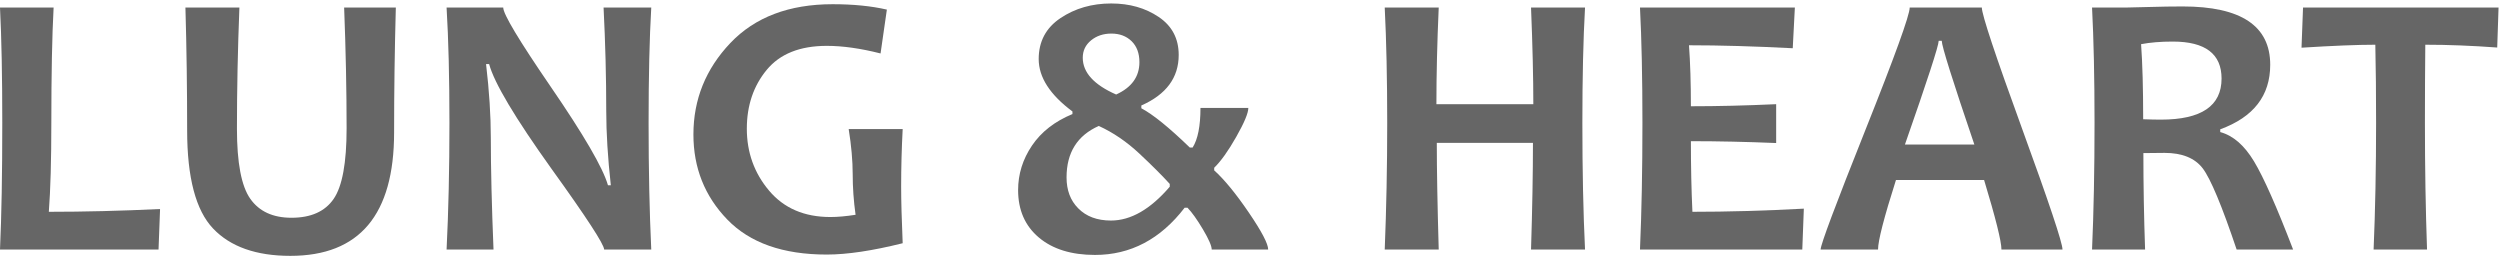
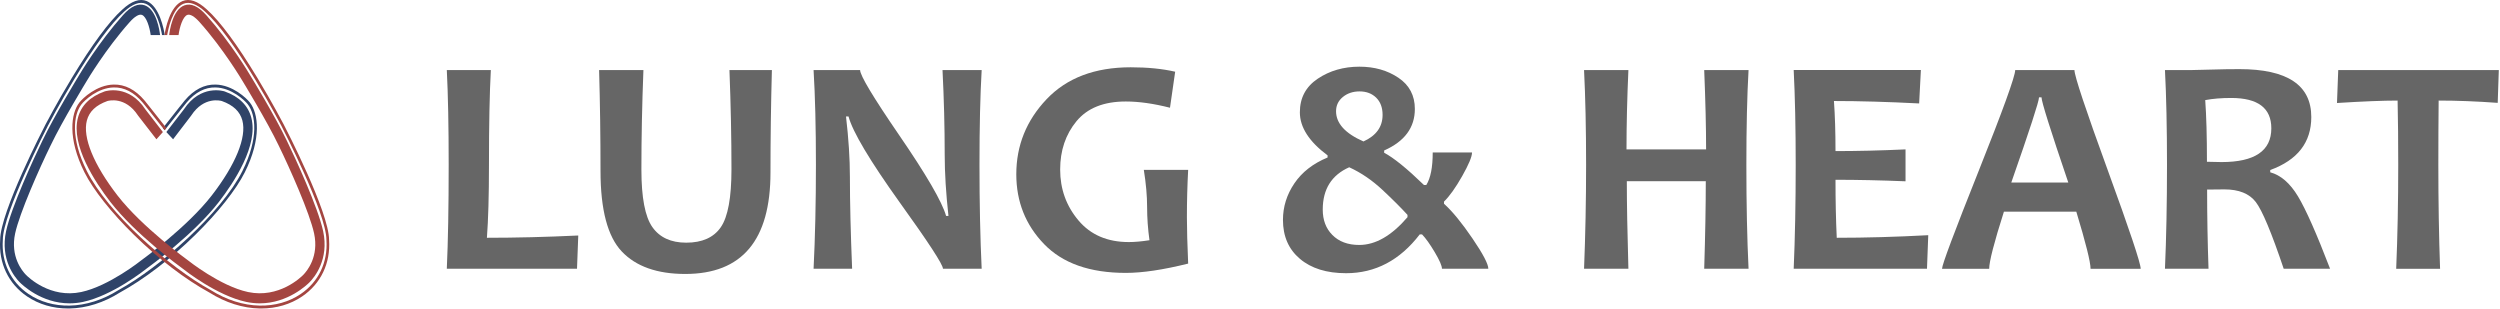
- <svg xmlns="http://www.w3.org/2000/svg" width="193px" height="20px" viewBox="0 0 193 20" version="1.1">
+ <svg xmlns="http://www.w3.org/2000/svg" width="235px" height="29px" viewBox="0 0 235 29" version="1.1">
  <defs />
  <g id="Lung&amp;Heart" stroke="none" stroke-width="1" fill="none" fill-rule="evenodd">
-     <g id="Inicio" transform="translate(-57, -30)" fill="#666666">
+     <g id="Inicio" transform="translate(-73, -24)">
      <g id="topbar_menu">
-         <g id="LOGO" transform="translate(57, 30)">
-           <path d="M12.357,16.137 L12.239,19.264 L0,19.264 C0.119,16.672 0.176,13.416 0.176,9.493 C0.176,5.897 0.119,2.927 0,0.584 L4.139,0.584 C4.021,2.754 3.963,5.725 3.963,9.493 C3.963,12.373 3.898,14.659 3.77,16.351 C6.481,16.351 9.343,16.28 12.357,16.137" id="Fill-56" />
-           <path d="M30.558,0.584 C30.47,3.798 30.425,7.011 30.425,10.225 C30.425,16.578 27.755,19.752 22.415,19.752 C19.774,19.752 17.786,19.048 16.45,17.642 C15.115,16.237 14.448,13.712 14.448,10.067 C14.448,6.854 14.404,3.692 14.315,0.584 L18.482,0.584 C18.355,3.817 18.292,6.934 18.292,9.938 C18.292,12.568 18.634,14.372 19.322,15.346 C20.009,16.322 21.069,16.811 22.504,16.811 C24.005,16.811 25.09,16.326 25.758,15.355 C26.426,14.384 26.758,12.568 26.758,9.91 C26.758,6.992 26.695,3.883 26.568,0.584 L30.558,0.584 Z" id="Fill-57" />
-           <path d="M50.277,19.264 L46.639,19.264 C46.639,18.873 45.29,16.802 42.59,13.051 C39.763,9.102 38.151,6.399 37.76,4.945 L37.524,4.945 C37.77,7.04 37.891,8.934 37.891,10.628 C37.891,12.989 37.961,15.869 38.099,19.264 L34.476,19.264 C34.624,16.3 34.697,13.043 34.697,9.492 C34.697,6.002 34.624,3.032 34.476,0.584 L38.849,0.584 C38.849,1.09 40.062,3.113 42.487,6.653 C45.068,10.412 46.552,12.961 46.934,14.3 L47.155,14.3 C46.92,12.167 46.802,10.254 46.802,8.56 C46.802,5.968 46.733,3.31 46.596,0.584 L50.277,0.584 C50.14,2.956 50.071,5.924 50.071,9.492 C50.071,13.09 50.14,16.347 50.277,19.264" id="Fill-58" />
-           <path d="M69.687,18.777 C67.35,19.36 65.396,19.652 63.826,19.652 C60.447,19.652 57.89,18.751 56.145,16.946 C54.403,15.144 53.532,12.956 53.532,10.383 C53.532,7.677 54.482,5.323 56.382,3.322 C58.282,1.325 60.916,0.325 64.283,0.325 C65.863,0.325 67.257,0.463 68.466,0.741 L67.979,4.127 C66.437,3.735 65.054,3.54 63.826,3.54 C61.753,3.54 60.208,4.159 59.187,5.397 C58.166,6.636 57.655,8.15 57.655,9.938 C57.655,11.765 58.227,13.358 59.372,14.716 C60.515,16.075 62.093,16.754 64.106,16.754 C64.665,16.754 65.313,16.696 66.05,16.581 C65.902,15.52 65.828,14.477 65.828,13.453 C65.828,12.42 65.726,11.258 65.519,9.966 L69.687,9.966 C69.609,11.439 69.569,12.923 69.569,14.416 C69.569,15.495 69.609,16.95 69.687,18.777" id="Fill-59" />
-           <path d="M87.963,4.802 C87.963,4.112 87.761,3.573 87.359,3.179 C86.956,2.788 86.437,2.592 85.798,2.592 C85.179,2.592 84.657,2.767 84.229,3.116 C83.802,3.466 83.589,3.911 83.589,4.458 C83.589,5.595 84.449,6.542 86.166,7.297 C87.363,6.753 87.963,5.921 87.963,4.802 M90.305,14.416 L90.305,14.199 C89.714,13.549 88.933,12.768 87.955,11.853 C86.978,10.94 85.936,10.23 84.826,9.723 C83.167,10.46 82.338,11.783 82.338,13.698 C82.338,14.683 82.636,15.478 83.235,16.079 C83.854,16.711 84.699,17.026 85.768,17.026 C87.301,17.026 88.812,16.155 90.305,14.416 M97.903,19.264 L93.544,19.264 C93.544,18.988 93.318,18.468 92.867,17.707 C92.414,16.946 92.017,16.391 91.675,16.036 L91.454,16.036 C89.588,18.466 87.281,19.681 84.531,19.681 C82.706,19.681 81.26,19.231 80.195,18.332 C79.13,17.432 78.598,16.213 78.598,14.673 C78.598,13.44 78.956,12.293 79.672,11.235 C80.387,10.179 81.429,9.369 82.793,8.805 L82.793,8.604 C81.056,7.313 80.187,5.963 80.187,4.558 C80.187,3.199 80.749,2.146 81.874,1.394 C82.997,0.644 84.301,0.268 85.784,0.268 C87.197,0.268 88.419,0.614 89.45,1.308 C90.48,2.001 90.996,2.978 90.996,4.243 C90.996,5.993 90.036,7.293 88.111,8.144 L88.111,8.359 C89.003,8.829 90.251,9.839 91.851,11.388 L92.073,11.388 C92.475,10.746 92.676,9.728 92.676,8.332 L96.371,8.332 C96.371,8.724 96.061,9.465 95.444,10.555 C94.826,11.646 94.256,12.444 93.736,12.951 L93.736,13.152 C94.521,13.86 95.412,14.947 96.407,16.408 C97.404,17.872 97.903,18.824 97.903,19.264" id="Fill-60" />
-           <path d="M122.364,19.264 L118.196,19.264 C118.294,16.1 118.344,13.354 118.344,11.03 L110.921,11.03 C110.921,13.114 110.971,15.86 111.069,19.264 L106.901,19.264 C107.028,16.108 107.093,12.851 107.093,9.492 C107.093,6.099 107.028,3.127 106.901,0.584 L111.069,0.584 C110.95,3.271 110.891,5.758 110.891,8.044 L118.373,8.044 C118.373,6.026 118.315,3.539 118.196,0.584 L122.364,0.584 C122.226,3.014 122.159,5.982 122.159,9.492 C122.159,13.157 122.226,16.413 122.364,19.264" id="Fill-61" />
-           <path d="M139.256,16.108 L139.137,19.264 L126.607,19.264 C126.732,16.375 126.796,13.118 126.796,9.493 C126.796,6.012 126.732,3.042 126.607,0.583 L138.563,0.583 L138.4,3.724 C135.457,3.573 132.786,3.495 130.39,3.495 C130.487,4.825 130.537,6.395 130.537,8.203 C132.587,8.203 134.783,8.15 137.12,8.043 L137.12,11.042 C134.822,10.948 132.629,10.899 130.537,10.899 C130.537,12.841 130.575,14.659 130.654,16.351 C133.345,16.351 136.212,16.271 139.256,16.108" id="Fill-62" />
-           <path d="M152.42,11.158 C150.741,6.223 149.903,3.553 149.903,3.152 L149.667,3.152 C149.667,3.525 148.797,6.193 147.061,11.158 L152.42,11.158 Z M159.225,19.265 L154.512,19.265 C154.512,18.633 154.066,16.844 153.173,13.898 L146.368,13.898 C145.444,16.798 144.984,18.585 144.984,19.265 L140.551,19.265 C140.551,18.891 141.696,15.831 143.99,10.081 C146.283,4.334 147.429,1.167 147.429,0.584 L152.997,0.584 C152.997,1.128 154.033,4.249 156.109,9.945 C158.186,15.642 159.225,18.748 159.225,19.265 L159.225,19.265 Z" id="Fill-63" />
-           <path d="M171.505,6.064 C171.505,4.161 170.249,3.209 167.736,3.209 C166.813,3.209 165.998,3.276 165.292,3.41 C165.399,4.893 165.453,6.824 165.453,9.206 C165.993,9.226 166.449,9.235 166.824,9.235 C169.946,9.235 171.505,8.178 171.505,6.064 M177.028,19.264 L172.668,19.264 C171.53,15.879 170.654,13.789 170.048,12.994 C169.439,12.201 168.456,11.803 167.102,11.803 C166.534,11.803 165.988,11.808 165.469,11.819 C165.469,14.276 165.513,16.758 165.601,19.264 L161.506,19.264 C161.633,16.375 161.698,13.118 161.698,9.492 C161.698,6.012 161.633,3.041 161.506,0.584 L164.054,0.584 C164.347,0.584 164.964,0.569 165.901,0.54 C166.841,0.511 167.707,0.498 168.502,0.498 C173.008,0.498 175.261,1.999 175.261,5.002 C175.261,7.384 173.974,9.044 171.402,9.982 L171.402,10.196 C172.394,10.464 173.263,11.217 174.01,12.456 C174.756,13.695 175.761,15.965 177.028,19.264" id="Fill-64" />
-           <path d="M192.888,0.584 L192.785,3.669 C190.822,3.525 188.97,3.453 187.233,3.453 C187.215,5.261 187.204,7.275 187.204,9.492 C187.204,12.936 187.259,16.193 187.367,19.265 L183.242,19.265 C183.371,16.223 183.434,12.966 183.434,9.492 C183.434,7.313 183.416,5.299 183.375,3.453 C181.991,3.453 180.091,3.53 177.677,3.682 L177.794,0.584 L192.888,0.584 Z" id="Fill-65" />
+         <g id="Group-5" transform="translate(73, 24)">
+           <g id="LOGO" transform="translate(42, 6)" fill="#666666">
+             <path d="M12.357,16.137 L12.239,19.264 L0,19.264 C0.119,16.672 0.176,13.416 0.176,9.493 C0.176,5.897 0.119,2.927 0,0.584 L4.139,0.584 C4.021,2.754 3.963,5.725 3.963,9.493 C3.963,12.373 3.898,14.659 3.77,16.351 C6.481,16.351 9.343,16.28 12.357,16.137" id="Fill-56" />
+             <path d="M30.558,0.584 C30.47,3.798 30.425,7.011 30.425,10.225 C30.425,16.578 27.755,19.752 22.415,19.752 C19.774,19.752 17.786,19.048 16.45,17.642 C15.115,16.237 14.448,13.712 14.448,10.067 C14.448,6.854 14.404,3.692 14.315,0.584 L18.482,0.584 C18.355,3.817 18.292,6.934 18.292,9.938 C18.292,12.568 18.634,14.372 19.322,15.346 C20.009,16.322 21.069,16.811 22.504,16.811 C24.005,16.811 25.09,16.326 25.758,15.355 C26.426,14.384 26.758,12.568 26.758,9.91 C26.758,6.992 26.695,3.883 26.568,0.584 L30.558,0.584 Z" id="Fill-57" />
+             <path d="M50.277,19.264 L46.639,19.264 C46.639,18.873 45.29,16.802 42.59,13.051 C39.763,9.102 38.151,6.399 37.76,4.945 L37.524,4.945 C37.77,7.04 37.891,8.934 37.891,10.628 C37.891,12.989 37.961,15.869 38.099,19.264 L34.476,19.264 C34.624,16.3 34.697,13.043 34.697,9.492 C34.697,6.002 34.624,3.032 34.476,0.584 L38.849,0.584 C38.849,1.09 40.062,3.113 42.487,6.653 C45.068,10.412 46.552,12.961 46.934,14.3 L47.155,14.3 C46.92,12.167 46.802,10.254 46.802,8.56 C46.802,5.968 46.733,3.31 46.596,0.584 L50.277,0.584 C50.14,2.956 50.071,5.924 50.071,9.492 C50.071,13.09 50.14,16.347 50.277,19.264" id="Fill-58" />
+             <path d="M69.687,18.777 C67.35,19.36 65.396,19.652 63.826,19.652 C60.447,19.652 57.89,18.751 56.145,16.946 C54.403,15.144 53.532,12.956 53.532,10.383 C53.532,7.677 54.482,5.323 56.382,3.322 C58.282,1.325 60.916,0.325 64.283,0.325 C65.863,0.325 67.257,0.463 68.466,0.741 L67.979,4.127 C66.437,3.735 65.054,3.54 63.826,3.54 C61.753,3.54 60.208,4.159 59.187,5.397 C58.166,6.636 57.655,8.15 57.655,9.938 C57.655,11.765 58.227,13.358 59.372,14.716 C60.515,16.075 62.093,16.754 64.106,16.754 C64.665,16.754 65.313,16.696 66.05,16.581 C65.902,15.52 65.828,14.477 65.828,13.453 C65.828,12.42 65.726,11.258 65.519,9.966 L69.687,9.966 C69.609,11.439 69.569,12.923 69.569,14.416 C69.569,15.495 69.609,16.95 69.687,18.777" id="Fill-59" />
+             <path d="M87.963,4.802 C87.963,4.112 87.761,3.573 87.359,3.179 C86.956,2.788 86.437,2.592 85.798,2.592 C85.179,2.592 84.657,2.767 84.229,3.116 C83.802,3.466 83.589,3.911 83.589,4.458 C83.589,5.595 84.449,6.542 86.166,7.297 C87.363,6.753 87.963,5.921 87.963,4.802 M90.305,14.416 L90.305,14.199 C89.714,13.549 88.933,12.768 87.955,11.853 C86.978,10.94 85.936,10.23 84.826,9.723 C83.167,10.46 82.338,11.783 82.338,13.698 C82.338,14.683 82.636,15.478 83.235,16.079 C83.854,16.711 84.699,17.026 85.768,17.026 C87.301,17.026 88.812,16.155 90.305,14.416 M97.903,19.264 L93.544,19.264 C93.544,18.988 93.318,18.468 92.867,17.707 C92.414,16.946 92.017,16.391 91.675,16.036 L91.454,16.036 C89.588,18.466 87.281,19.681 84.531,19.681 C82.706,19.681 81.26,19.231 80.195,18.332 C79.13,17.432 78.598,16.213 78.598,14.673 C78.598,13.44 78.956,12.293 79.672,11.235 C80.387,10.179 81.429,9.369 82.793,8.805 L82.793,8.604 C81.056,7.313 80.187,5.963 80.187,4.558 C80.187,3.199 80.749,2.146 81.874,1.394 C82.997,0.644 84.301,0.268 85.784,0.268 C87.197,0.268 88.419,0.614 89.45,1.308 C90.48,2.001 90.996,2.978 90.996,4.243 C90.996,5.993 90.036,7.293 88.111,8.144 L88.111,8.359 C89.003,8.829 90.251,9.839 91.851,11.388 L92.073,11.388 C92.475,10.746 92.676,9.728 92.676,8.332 L96.371,8.332 C96.371,8.724 96.061,9.465 95.444,10.555 C94.826,11.646 94.256,12.444 93.736,12.951 L93.736,13.152 C94.521,13.86 95.412,14.947 96.407,16.408 C97.404,17.872 97.903,18.824 97.903,19.264" id="Fill-60" />
+             <path d="M122.364,19.264 L118.196,19.264 C118.294,16.1 118.344,13.354 118.344,11.03 L110.921,11.03 C110.921,13.114 110.971,15.86 111.069,19.264 L106.901,19.264 C107.028,16.108 107.093,12.851 107.093,9.492 C107.093,6.099 107.028,3.127 106.901,0.584 L111.069,0.584 C110.95,3.271 110.891,5.758 110.891,8.044 L118.373,8.044 C118.373,6.026 118.315,3.539 118.196,0.584 L122.364,0.584 C122.226,3.014 122.159,5.982 122.159,9.492 C122.159,13.157 122.226,16.413 122.364,19.264" id="Fill-61" />
+             <path d="M139.256,16.108 L139.137,19.264 L126.607,19.264 C126.732,16.375 126.796,13.118 126.796,9.493 C126.796,6.012 126.732,3.042 126.607,0.583 L138.563,0.583 L138.4,3.724 C135.457,3.573 132.786,3.495 130.39,3.495 C130.487,4.825 130.537,6.395 130.537,8.203 C132.587,8.203 134.783,8.15 137.12,8.043 L137.12,11.042 C134.822,10.948 132.629,10.899 130.537,10.899 C130.537,12.841 130.575,14.659 130.654,16.351 C133.345,16.351 136.212,16.271 139.256,16.108" id="Fill-62" />
+             <path d="M152.42,11.158 C150.741,6.223 149.903,3.553 149.903,3.152 L149.667,3.152 C149.667,3.525 148.797,6.193 147.061,11.158 L152.42,11.158 Z M159.225,19.265 L154.512,19.265 C154.512,18.633 154.066,16.844 153.173,13.898 L146.368,13.898 C145.444,16.798 144.984,18.585 144.984,19.265 L140.551,19.265 C140.551,18.891 141.696,15.831 143.99,10.081 C146.283,4.334 147.429,1.167 147.429,0.584 L152.997,0.584 C152.997,1.128 154.033,4.249 156.109,9.945 C158.186,15.642 159.225,18.748 159.225,19.265 L159.225,19.265 Z" id="Fill-63" />
+             <path d="M171.505,6.064 C171.505,4.161 170.249,3.209 167.736,3.209 C166.813,3.209 165.998,3.276 165.292,3.41 C165.399,4.893 165.453,6.824 165.453,9.206 C165.993,9.226 166.449,9.235 166.824,9.235 C169.946,9.235 171.505,8.178 171.505,6.064 M177.028,19.264 L172.668,19.264 C171.53,15.879 170.654,13.789 170.048,12.994 C169.439,12.201 168.456,11.803 167.102,11.803 C166.534,11.803 165.988,11.808 165.469,11.819 C165.469,14.276 165.513,16.758 165.601,19.264 L161.506,19.264 C161.633,16.375 161.698,13.118 161.698,9.492 C161.698,6.012 161.633,3.041 161.506,0.584 L164.054,0.584 C164.347,0.584 164.964,0.569 165.901,0.54 C166.841,0.511 167.707,0.498 168.502,0.498 C173.008,0.498 175.261,1.999 175.261,5.002 C175.261,7.384 173.974,9.044 171.402,9.982 L171.402,10.196 C172.394,10.464 173.263,11.217 174.01,12.456 C174.756,13.695 175.761,15.965 177.028,19.264" id="Fill-64" />
+             <path d="M192.888,0.584 L192.785,3.669 C190.822,3.525 188.97,3.453 187.233,3.453 C187.215,5.261 187.204,7.275 187.204,9.492 C187.204,12.936 187.259,16.193 187.367,19.265 L183.242,19.265 C183.371,16.223 183.434,12.966 183.434,9.492 C183.434,7.313 183.416,5.299 183.375,3.453 C181.991,3.453 180.091,3.53 177.677,3.682 L177.794,0.584 L192.888,0.584 Z" id="Fill-65" />
+           </g>
+           <g id="Group-Copy">
+             <g id="Page-1">
+               <path d="M23.494,9.647 C23.165,9.219 21.864,7.988 20.27,7.949 C19.204,7.923 18.226,8.426 17.362,9.448 C17.356,9.456 16.7,10.261 15.311,12.032 L15.475,12.24 C16.862,10.471 17.544,9.633 17.548,9.629 C18.359,8.669 19.273,8.195 20.265,8.219 C21.766,8.256 22.992,9.417 23.303,9.821 C24.034,10.769 24.338,12.976 22.788,16.074 C20.83,19.989 15.079,25.114 11.144,27.265 L11.136,27.269 C9.667,28.195 8.076,28.699 6.537,28.727 C5.107,28.752 3.774,28.376 2.684,27.637 C1.003,26.499 0.122,24.65 0.265,22.566 L0.265,22.555 C0.26,20.02 4.465,11.896 4.507,11.814 C4.518,11.794 5.567,9.782 6.967,7.465 C8.818,4.405 10.439,2.208 11.655,1.11 C12.448,0.374 13.138,0.12 13.706,0.355 C14.748,0.787 15.139,2.731 15.232,3.299 L15.486,3.299 C15.404,2.757 15.004,0.604 13.795,0.103 C13.136,-0.17 12.361,0.1 11.494,0.903 C10.242,2.033 8.649,4.19 6.759,7.317 C5.353,9.641 4.3,11.661 4.29,11.681 C4.115,12.018 0.015,19.939 0.015,22.551 C-0.133,24.737 0.791,26.674 2.551,27.866 C3.647,28.608 4.974,28.998 6.399,28.998 C6.446,28.998 6.494,28.998 6.541,28.997 C8.121,28.968 9.753,28.452 11.259,27.504 C13.541,26.256 16.061,24.329 18.355,22.077 C20.495,19.977 22.191,17.835 23.008,16.203 C24.617,12.986 24.276,10.661 23.494,9.647" id="Fill-1" fill="#2F4368" />
+               <path d="M23.624,11.071 C23.32,9.914 22.479,9.082 21.122,8.597 L21.11,8.593 C21.019,8.563 18.859,7.895 17.28,10.288 L15.638,12.412 L16.269,13.093 L17.961,10.88 L17.982,10.85 C19.173,9.033 20.749,9.465 20.856,9.498 C21.931,9.884 22.562,10.483 22.784,11.329 C23.199,12.907 22.148,15.477 19.901,18.379 C17.599,21.353 13.34,24.428 13.298,24.458 L13.279,24.473 C13.249,24.497 10.246,26.893 7.634,27.451 C4.734,28.07 2.667,26.067 2.441,25.836 C2.084,25.472 0.954,24.115 1.423,21.943 C1.837,20.028 3.686,15.859 4.756,13.676 C5.85,11.384 8.14,7.633 8.163,7.596 L8.167,7.589 C8.185,7.559 9.917,4.627 12.19,2.079 C12.667,1.543 13.076,1.303 13.34,1.401 C13.767,1.559 14.066,2.554 14.166,3.299 L15.048,3.299 C14.997,2.855 14.714,0.912 13.625,0.506 C13.004,0.275 12.309,0.583 11.561,1.422 C9.248,4.016 7.533,6.907 7.433,7.077 C7.312,7.276 5.088,10.919 3.981,13.237 C3.199,14.834 1.06,19.473 0.573,21.727 C-0.003,24.392 1.399,26.073 1.843,26.525 C2.068,26.754 3.882,28.514 6.53,28.514 C6.936,28.514 7.361,28.473 7.803,28.379 C10.561,27.79 13.563,25.421 13.79,25.239 C14.074,25.035 18.219,22.024 20.571,18.987 C22.002,17.138 24.302,13.651 23.624,11.071" id="Fill-2" fill="#2F4368" />
+               <path d="M7.455,9.647 C7.785,9.219 9.085,7.988 10.679,7.949 C11.745,7.923 12.723,8.426 13.588,9.448 C13.594,9.456 14.249,10.261 15.638,12.032 L15.474,12.24 C14.087,10.471 13.405,9.633 13.401,9.629 C12.59,8.669 11.677,8.195 10.684,8.219 C9.184,8.256 7.958,9.417 7.647,9.821 C6.915,10.769 6.611,12.976 8.161,16.074 C10.119,19.989 15.87,25.114 19.806,27.265 L19.812,27.269 C21.282,28.195 22.873,28.699 24.412,28.727 C25.843,28.752 27.175,28.376 28.266,27.637 C29.946,26.499 30.828,24.65 30.685,22.566 L30.684,22.555 C30.689,20.02 26.484,11.896 26.442,11.814 C26.432,11.794 25.382,9.782 23.982,7.465 C22.131,4.405 20.511,2.208 19.295,1.11 C18.501,0.374 17.811,0.12 17.243,0.355 C16.201,0.787 15.81,2.731 15.717,3.299 L15.463,3.299 C15.545,2.757 15.946,0.604 17.153,0.103 C17.813,-0.17 18.588,0.1 19.455,0.903 C20.707,2.033 22.3,4.19 24.191,7.317 C25.596,9.641 26.649,11.661 26.659,11.681 C26.834,12.018 30.933,19.939 30.933,22.551 C31.082,24.737 30.158,26.674 28.398,27.866 C27.303,28.608 25.975,28.998 24.55,28.998 C24.503,28.998 24.456,28.998 24.408,28.997 C22.828,28.968 21.196,28.452 19.69,27.504 C17.408,26.256 14.888,24.329 12.594,22.077 C10.454,19.977 8.758,17.835 7.941,16.203 C6.333,12.986 6.674,10.661 7.455,9.647" id="Fill-3" fill="#A44540" />
+               <path d="M7.325,11.07 C7.629,9.914 8.47,9.082 9.828,8.597 L9.839,8.593 C9.93,8.563 12.091,7.896 13.669,10.288 L15.311,12.413 L14.704,13.094 L12.988,10.88 L12.967,10.85 C11.776,9.033 10.2,9.466 10.093,9.497 C9.018,9.884 8.387,10.483 8.165,11.329 C7.75,12.907 8.801,15.477 11.048,18.379 C13.35,21.352 17.609,24.427 17.651,24.458 L17.671,24.473 C17.701,24.497 20.704,26.893 23.315,27.451 C26.215,28.07 28.282,26.067 28.508,25.837 C28.865,25.472 29.995,24.115 29.526,21.943 C29.112,20.028 27.263,15.859 26.194,13.676 C25.1,11.384 22.809,7.633 22.786,7.595 L22.782,7.588 C22.764,7.559 21.032,4.627 18.76,2.079 C18.282,1.543 17.873,1.303 17.609,1.401 C17.182,1.559 16.883,2.553 16.783,3.299 L15.901,3.299 C15.952,2.855 16.235,0.913 17.324,0.507 C17.946,0.275 18.64,0.583 19.388,1.422 C21.701,4.015 23.417,6.907 23.516,7.077 C23.638,7.275 25.861,10.919 26.968,13.237 C27.75,14.835 29.889,19.473 30.376,21.728 C30.952,24.392 29.55,26.073 29.106,26.525 C28.881,26.754 27.067,28.514 24.419,28.514 C24.013,28.514 23.588,28.473 23.146,28.378 C20.389,27.79 17.386,25.421 17.159,25.24 C16.875,25.035 12.73,22.024 10.379,18.987 C8.947,17.138 6.647,13.651 7.325,11.07" id="Fill-4" fill="#A44540" />
+             </g>
+           </g>
        </g>
      </g>
    </g>
  </g>
</svg>
